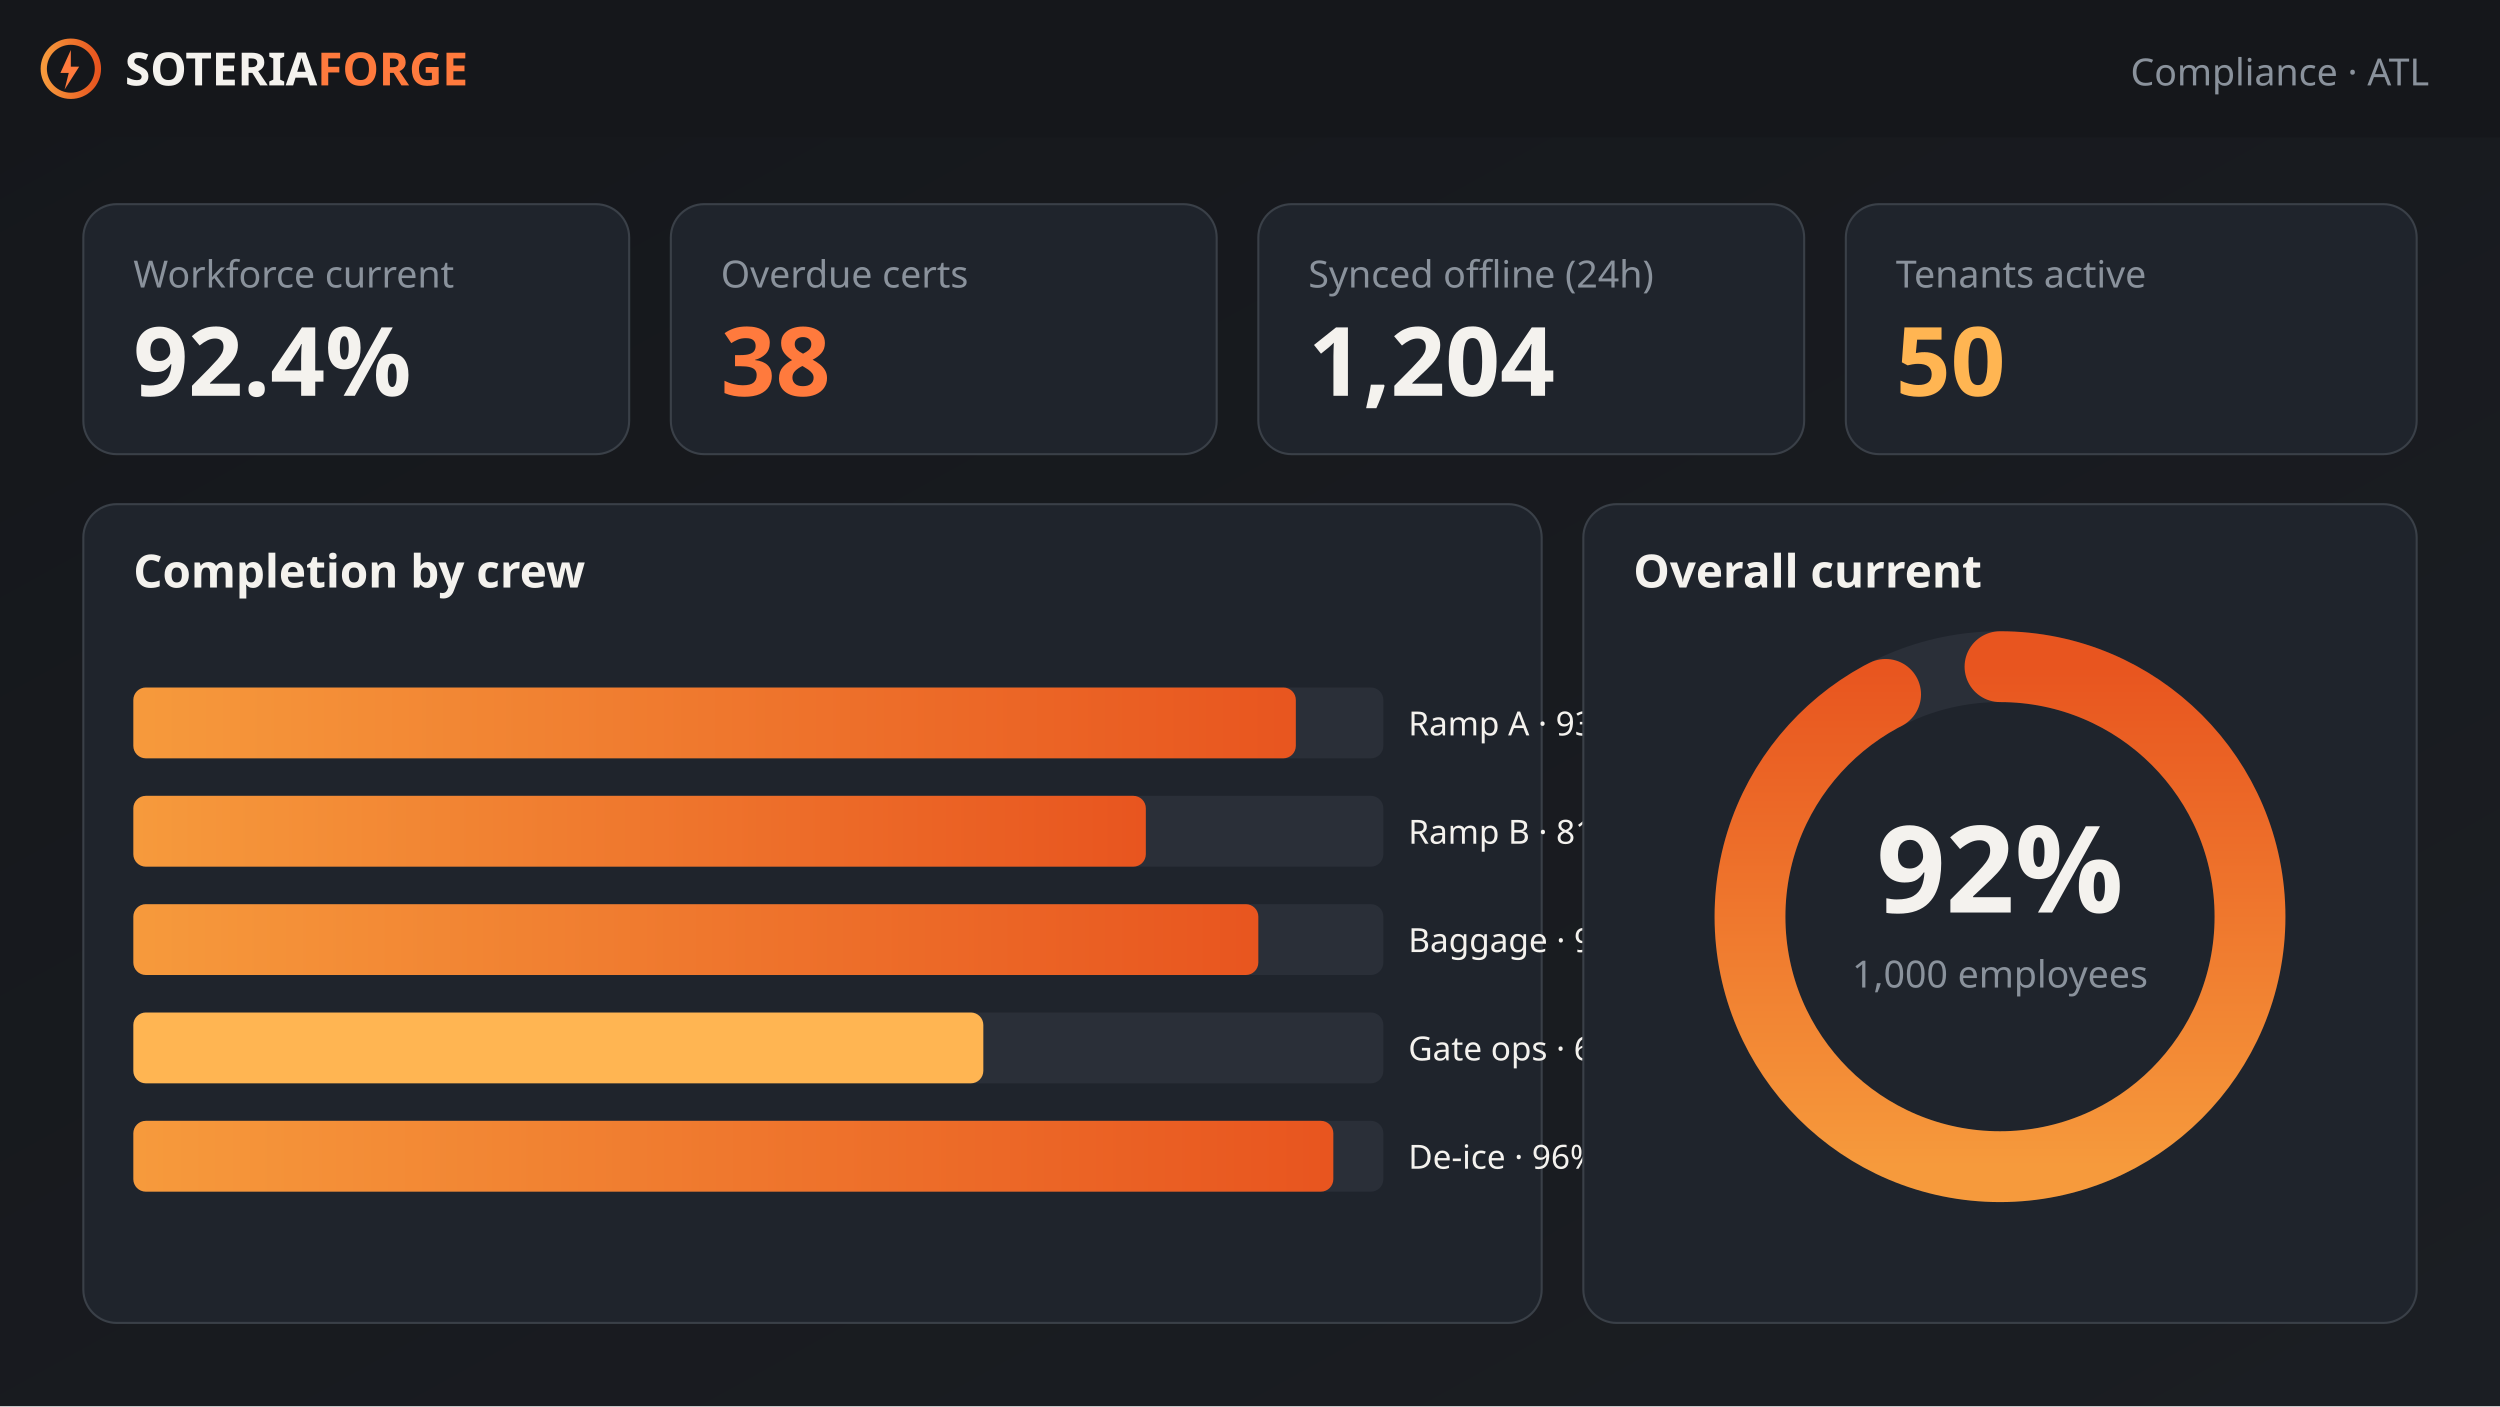
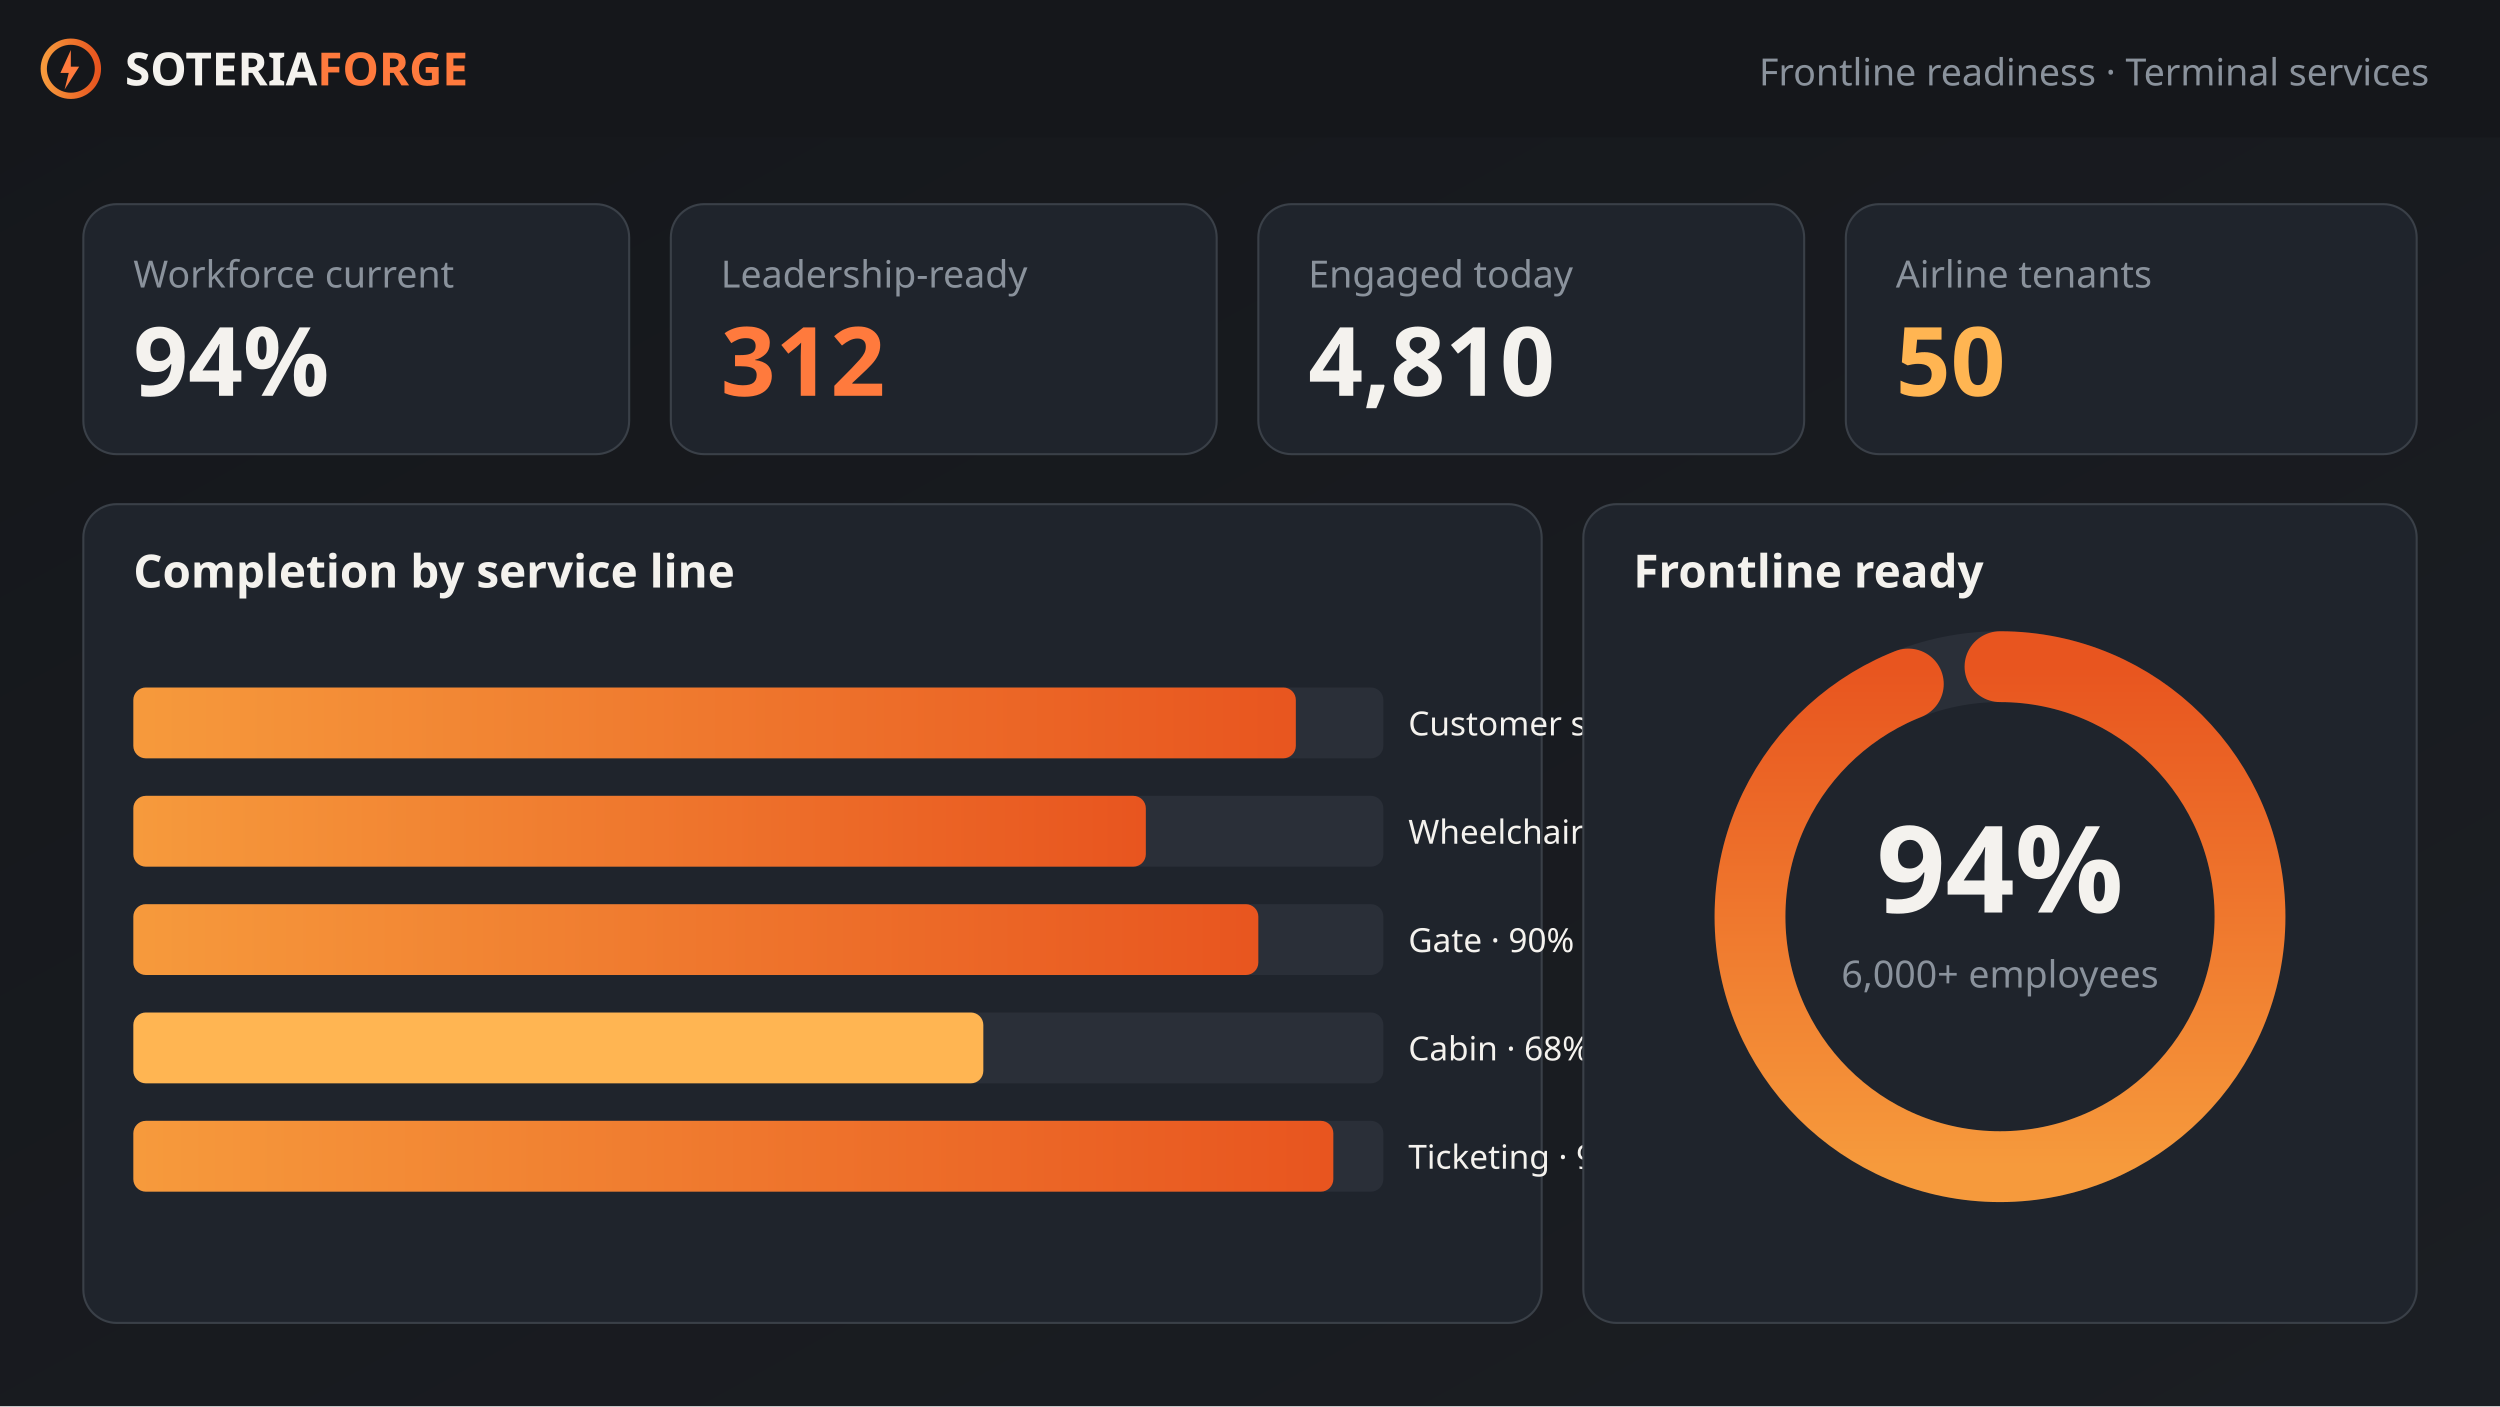
<svg xmlns="http://www.w3.org/2000/svg" viewBox="0 0 1200 675" role="img" aria-label="Soteria Forge compliance dashboard showing per-crew completion and overdue certifications">
  <defs>
    <linearGradient id="d-bg" x1="0" y1="0" x2="1" y2="1">
      <stop offset="0" stop-color="#15171B" />
      <stop offset="1" stop-color="#1B1E23" />
    </linearGradient>
    <linearGradient id="d-ember" x1="0" y1="0" x2="1" y2="0">
      <stop offset="0" stop-color="#F69A3C" />
      <stop offset="1" stop-color="#E8551F" />
    </linearGradient>
  </defs>
  <rect width="1200" height="675" fill="url(#d-bg)" />
  <rect x="0" y="0" width="1200" height="66" fill="#15171B" />
  <circle cx="34" cy="33" r="13" fill="none" stroke="url(#d-ember)" stroke-width="3" />
  <path d="M34 24 l-5 11 h4 l-2 8 7-11 h-4 z" fill="#FF7A3D" />
  <text x="60" y="41" font-family="Oswald,sans-serif" font-weight="700" font-size="22" fill="#F4F2EE">SOTERIA<tspan fill="#FF7A3D"> FORGE</tspan>
  </text>
-   <text x="1166" y="41" text-anchor="end" font-family="'Barlow Semi Condensed',sans-serif" font-size="18" fill="#8A929C">Compliance · ATL</text>
+   <text x="1166" y="41" text-anchor="end" font-family="'Barlow Semi Condensed',sans-serif" font-size="18" fill="#8A929C">Frontline readiness · Terminal services</text>
  <g font-family="'Barlow Semi Condensed',sans-serif">
    <g>
      <rect x="40" y="98" width="262" height="120" rx="16" fill="#1F242C" stroke="#3A4048" />
      <text x="64" y="138" font-size="18" fill="#8A929C">Workforce current</text>
-       <text x="64" y="190" font-family="Oswald,sans-serif" font-weight="700" font-size="46" fill="#F4F2EE">92.4%</text>
+       <text x="64" y="190" font-family="Oswald,sans-serif" font-weight="700" font-size="46" fill="#F4F2EE">94%</text>
    </g>
    <g>
      <rect x="322" y="98" width="262" height="120" rx="16" fill="#1F242C" stroke="#3A4048" />
-       <text x="346" y="138" font-size="18" fill="#8A929C">Overdue certs</text>
-       <text x="346" y="190" font-family="Oswald,sans-serif" font-weight="700" font-size="46" fill="#FF7A3D">38</text>
+       <text x="346" y="138" font-size="18" fill="#8A929C">Leadership-ready</text>
+       <text x="346" y="190" font-family="Oswald,sans-serif" font-weight="700" font-size="46" fill="#FF7A3D">312</text>
    </g>
    <g>
      <rect x="604" y="98" width="262" height="120" rx="16" fill="#1F242C" stroke="#3A4048" />
-       <text x="628" y="138" font-size="18" fill="#8A929C">Synced offline (24h)</text>
-       <text x="628" y="190" font-family="Oswald,sans-serif" font-weight="700" font-size="46" fill="#F4F2EE">1,204</text>
+       <text x="628" y="138" font-size="18" fill="#8A929C">Engaged today</text>
+       <text x="628" y="190" font-family="Oswald,sans-serif" font-weight="700" font-size="46" fill="#F4F2EE">4,810</text>
    </g>
    <g>
      <rect x="886" y="98" width="274" height="120" rx="16" fill="#1F242C" stroke="#3A4048" />
-       <text x="910" y="138" font-size="18" fill="#8A929C">Tenants active</text>
+       <text x="910" y="138" font-size="18" fill="#8A929C">Airline tenants</text>
      <text x="910" y="190" font-family="Oswald,sans-serif" font-weight="700" font-size="46" fill="#FFB552">50</text>
    </g>
  </g>
  <rect x="40" y="242" width="700" height="393" rx="16" fill="#1F242C" stroke="#3A4048" />
-   <text x="64" y="282" font-family="Oswald,sans-serif" font-weight="600" font-size="22" fill="#F4F2EE">Completion by crew</text>
+   <text x="64" y="282" font-family="Oswald,sans-serif" font-weight="600" font-size="22" fill="#F4F2EE">Completion by service line</text>
  <g font-family="'Barlow Semi Condensed',sans-serif" font-size="16" fill="#8A929C">
    <g>
      <rect x="64" y="330" width="600" height="34" rx="6" fill="#2A2F38" />
      <rect x="64" y="330" width="558" height="34" rx="6" fill="url(#d-ember)" />
-       <text x="676" y="353" fill="#F4F2EE">Ramp A · 93%</text>
+       <text x="676" y="353" fill="#F4F2EE">Customer service · 93%</text>
      <rect x="64" y="382" width="600" height="34" rx="6" fill="#2A2F38" />
      <rect x="64" y="382" width="486" height="34" rx="6" fill="url(#d-ember)" />
-       <text x="676" y="405" fill="#F4F2EE">Ramp B · 81%</text>
+       <text x="676" y="405" fill="#F4F2EE">Wheelchair asst · 81%</text>
      <rect x="64" y="434" width="600" height="34" rx="6" fill="#2A2F38" />
      <rect x="64" y="434" width="540" height="34" rx="6" fill="url(#d-ember)" />
-       <text x="676" y="457" fill="#F4F2EE">Baggage · 90%</text>
+       <text x="676" y="457" fill="#F4F2EE">Gate · 90%</text>
      <rect x="64" y="486" width="600" height="34" rx="6" fill="#2A2F38" />
      <rect x="64" y="486" width="408" height="34" rx="6" fill="#FFB552" />
-       <text x="676" y="509" fill="#F4F2EE">Gate ops · 68%</text>
+       <text x="676" y="509" fill="#F4F2EE">Cabin · 68%</text>
      <rect x="64" y="538" width="600" height="34" rx="6" fill="#2A2F38" />
      <rect x="64" y="538" width="576" height="34" rx="6" fill="url(#d-ember)" />
-       <text x="676" y="561" fill="#F4F2EE">De-ice · 96%</text>
+       <text x="676" y="561" fill="#F4F2EE">Ticketing · 96%</text>
    </g>
  </g>
  <rect x="760" y="242" width="400" height="393" rx="16" fill="#1F242C" stroke="#3A4048" />
-   <text x="784" y="282" font-family="Oswald,sans-serif" font-weight="600" font-size="22" fill="#F4F2EE">Overall current</text>
+   <text x="784" y="282" font-family="Oswald,sans-serif" font-weight="600" font-size="22" fill="#F4F2EE">Frontline ready</text>
  <g transform="translate(960,440)">
    <circle r="120" fill="none" stroke="#2A2F38" stroke-width="34" />
-     <circle r="120" fill="none" stroke="url(#d-ember)" stroke-width="34" stroke-linecap="round" stroke-dasharray="697 754" transform="rotate(-90)" />
-     <text x="0" y="-2" text-anchor="middle" font-family="Oswald,sans-serif" font-weight="700" font-size="58" fill="#F4F2EE">92%</text>
-     <text x="0" y="34" text-anchor="middle" font-family="'Barlow Semi Condensed',sans-serif" font-size="18" fill="#8A929C">1,000 employees</text>
+     <circle r="120" fill="none" stroke="url(#d-ember)" stroke-width="34" stroke-linecap="round" stroke-dasharray="709 754" transform="rotate(-90)" />
+     <text x="0" y="-2" text-anchor="middle" font-family="Oswald,sans-serif" font-weight="700" font-size="58" fill="#F4F2EE">94%</text>
+     <text x="0" y="34" text-anchor="middle" font-family="'Barlow Semi Condensed',sans-serif" font-size="18" fill="#8A929C">6,000+ employees</text>
  </g>
</svg>
